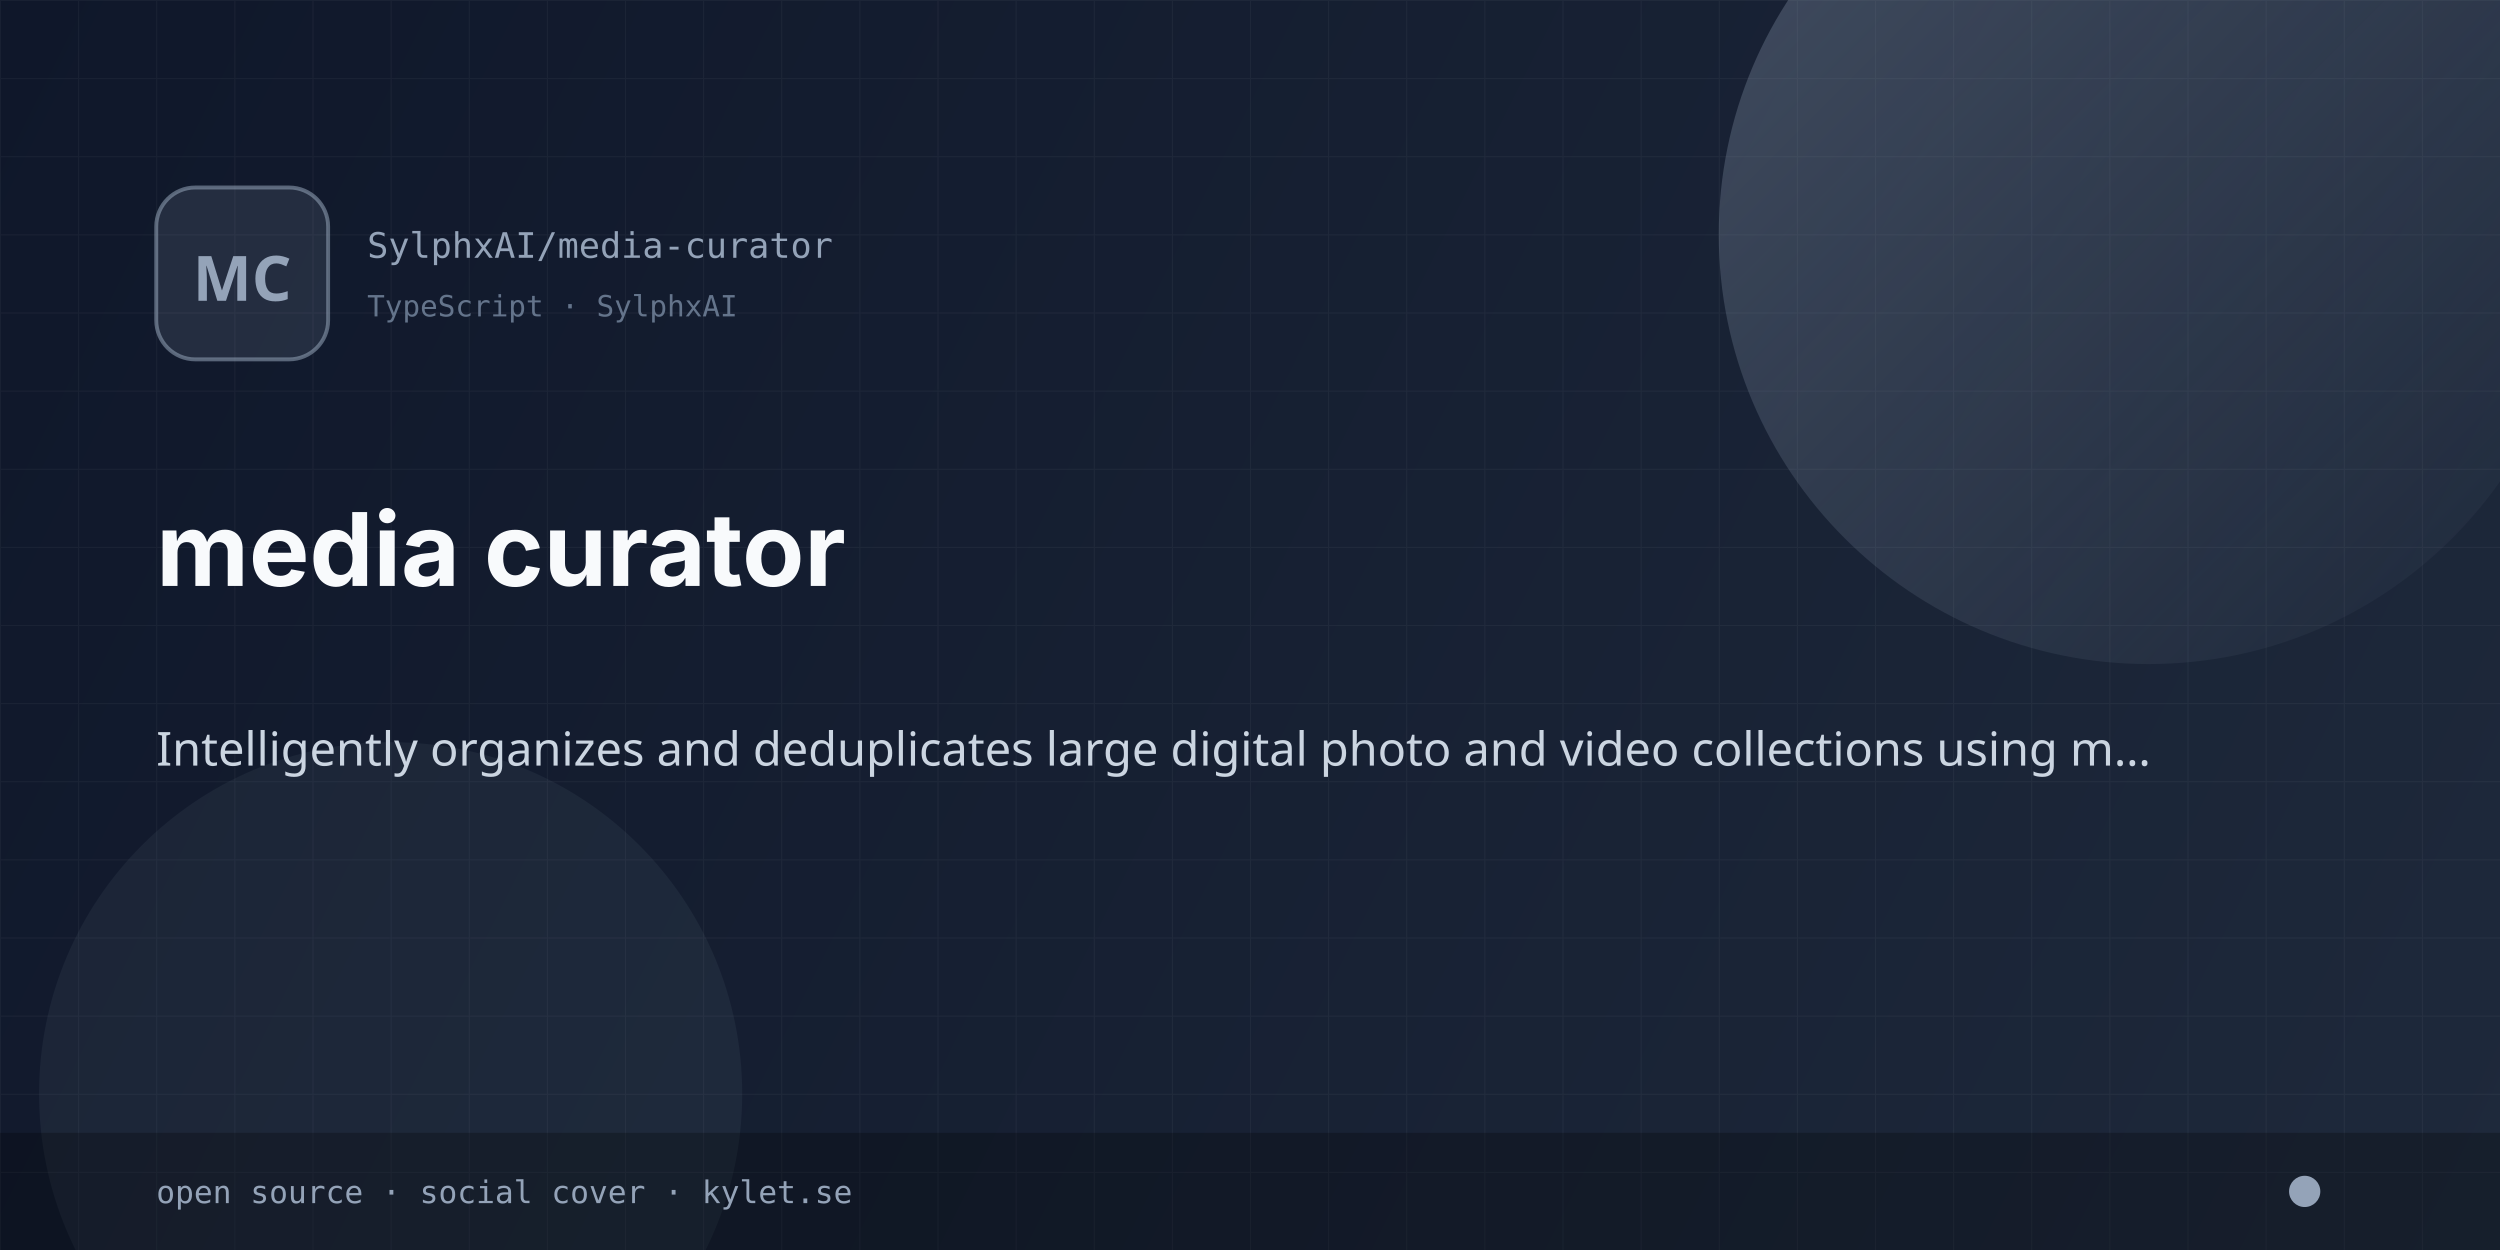
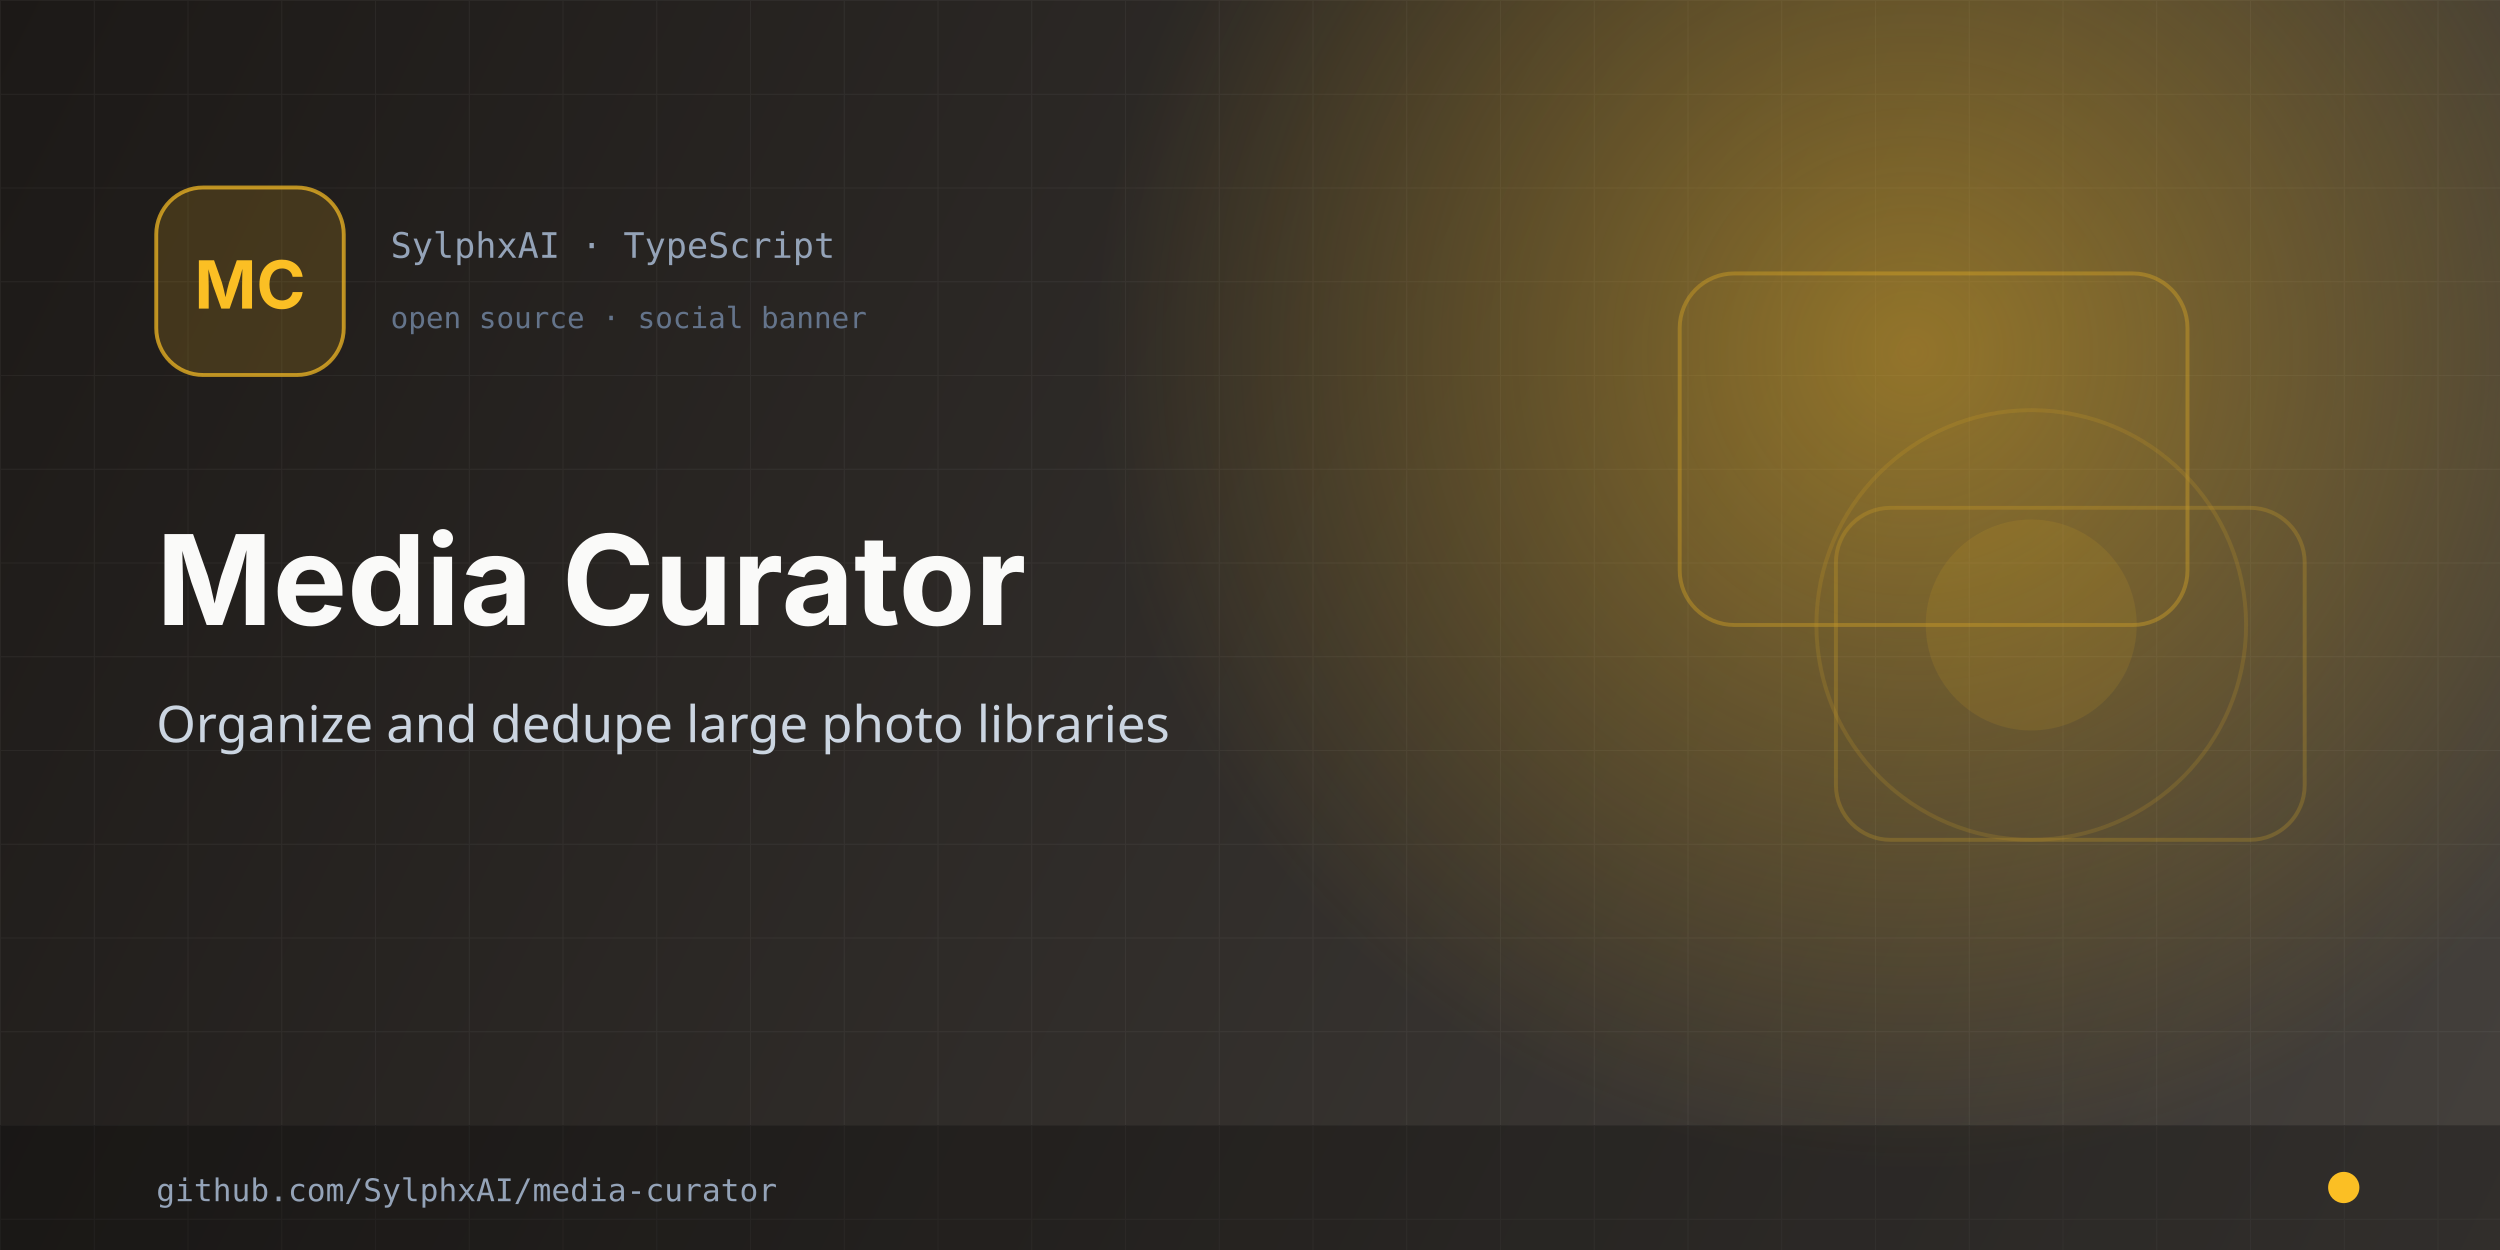
- <svg xmlns="http://www.w3.org/2000/svg" width="1280" height="640" viewBox="0 0 1280 640">
+ <svg xmlns="http://www.w3.org/2000/svg" width="1280" height="640" viewBox="0 0 1280 640" fill="none">
  <defs>
    <linearGradient id="bg" x1="0" y1="0" x2="1280" y2="640" gradientUnits="userSpaceOnUse">
-       <stop offset="0%" stop-color="#0f172a" />
-       <stop offset="100%" stop-color="#1e293b" />
+       <stop offset="0%" stop-color="#1C1917" />
+       <stop offset="100%" stop-color="#44403C" />
    </linearGradient>
-     <linearGradient id="shine" x1="0" y1="0" x2="1" y2="1">
-       <stop offset="0%" stop-color="#94a3b8" stop-opacity="0.35" />
-       <stop offset="100%" stop-color="#94a3b8" stop-opacity="0" />
-     </linearGradient>
-     <pattern id="grid" width="40" height="40" patternUnits="userSpaceOnUse">
-       <path d="M 40 0 L 0 0 0 40" fill="none" stroke="white" stroke-opacity="0.04" stroke-width="1" />
+     <radialGradient id="glow" cx="0" cy="0" r="1" gradientUnits="userSpaceOnUse" gradientTransform="translate(980 180) rotate(90) scale(420 420)">
+       <stop offset="0%" stop-color="#FBBF24" stop-opacity="0.45" />
+       <stop offset="100%" stop-color="#FBBF24" stop-opacity="0" />
+     </radialGradient>
+     <pattern id="grid" width="48" height="48" patternUnits="userSpaceOnUse">
+       <path d="M 48 0 L 0 0 0 48" fill="none" stroke="#ffffff" stroke-opacity="0.045" stroke-width="1" />
    </pattern>
  </defs>
  <rect width="1280" height="640" fill="url(#bg)" />
  <rect width="1280" height="640" fill="url(#grid)" />
-   <circle cx="1100" cy="120" r="220" fill="url(#shine)" />
-   <circle cx="200" cy="560" r="180" fill="#94a3b8" fill-opacity="0.08" />
-   <rect x="80" y="96" width="88" height="88" rx="20" fill="#94a3b8" fill-opacity="0.15" stroke="#94a3b8" stroke-opacity="0.55" stroke-width="2" />
-   <text x="124" y="154" text-anchor="middle" fill="#94a3b8" font-family="ui-sans-serif, system-ui, sans-serif" font-size="32" font-weight="700">MC</text>
-   <text x="188" y="132" fill="#94a3b8" font-family="ui-monospace, SFMono-Regular, Menlo, monospace" font-size="18">SylphxAI/media-curator</text>
-   <text x="188" y="162" fill="#64748b" font-family="ui-monospace, SFMono-Regular, Menlo, monospace" font-size="15">TypeScript  ·  SylphxAI</text>
-   <text x="80" y="300" fill="#f8fafc" font-family="ui-sans-serif, system-ui, -apple-system, Segoe UI, sans-serif" font-size="52" font-weight="700">media curator</text>
-   <text x="80" y="392" fill="#cbd5e1" font-family="ui-sans-serif, system-ui, sans-serif" font-size="24">Intelligently organizes and deduplicates large digital photo and video collections using m…</text>
-   <rect x="0" y="580" width="1280" height="60" fill="black" fill-opacity="0.25" />
-   <text x="80" y="616" fill="#94a3b8" font-family="ui-monospace, SFMono-Regular, Menlo, monospace" font-size="16">open source · social cover · kylet.se</text>
-   <circle cx="1180" cy="610" r="8" fill="#94a3b8" />
+   <rect width="1280" height="640" fill="url(#glow)" />
+   <g opacity="0.55">
+     <rect x="860" y="140" width="260" height="180" rx="28" stroke="#FBBF24" stroke-opacity="0.55" stroke-width="2" fill="#FBBF24" fill-opacity="0.06" />
+     <rect x="940" y="260" width="240" height="170" rx="28" stroke="#FBBF24" stroke-opacity="0.35" stroke-width="2" fill="none" />
+     <circle cx="1040" cy="320" r="110" stroke="#FBBF24" stroke-opacity="0.25" stroke-width="2" fill="none" />
+     <circle cx="1040" cy="320" r="54" fill="#FBBF24" fill-opacity="0.18" />
+   </g>
+   <rect x="80" y="96" width="96" height="96" rx="24" fill="#FBBF24" fill-opacity="0.16" stroke="#FBBF24" stroke-opacity="0.7" stroke-width="2" />
+   <text x="128" y="158" text-anchor="middle" fill="#FBBF24" font-family="ui-sans-serif, system-ui, -apple-system, Segoe UI, sans-serif" font-size="34" font-weight="700">MC</text>
+   <text x="200" y="132" fill="#94A3B8" font-family="ui-monospace, SFMono-Regular, Menlo, monospace" font-size="18">SylphxAI  ·  TypeScript</text>
+   <text x="200" y="168" fill="#64748B" font-family="ui-monospace, SFMono-Regular, Menlo, monospace" font-size="15">open source · social banner</text>
+   <text x="80" y="320" fill="#FAFAF9" font-family="ui-sans-serif, system-ui, -apple-system, Segoe UI, sans-serif" font-size="64" font-weight="700">Media Curator</text>
+   <text x="80" y="380" fill="#CBD5E1" font-family="ui-sans-serif, system-ui, sans-serif" font-size="26">Organize and dedupe large photo libraries</text>
+   <rect x="0" y="576" width="1280" height="64" fill="#000000" fill-opacity="0.28" />
+   <text x="80" y="615" fill="#94A3B8" font-family="ui-monospace, SFMono-Regular, Menlo, monospace" font-size="16">github.com/SylphxAI/media-curator</text>
+   <circle cx="1200" cy="608" r="8" fill="#FBBF24" />
</svg>
